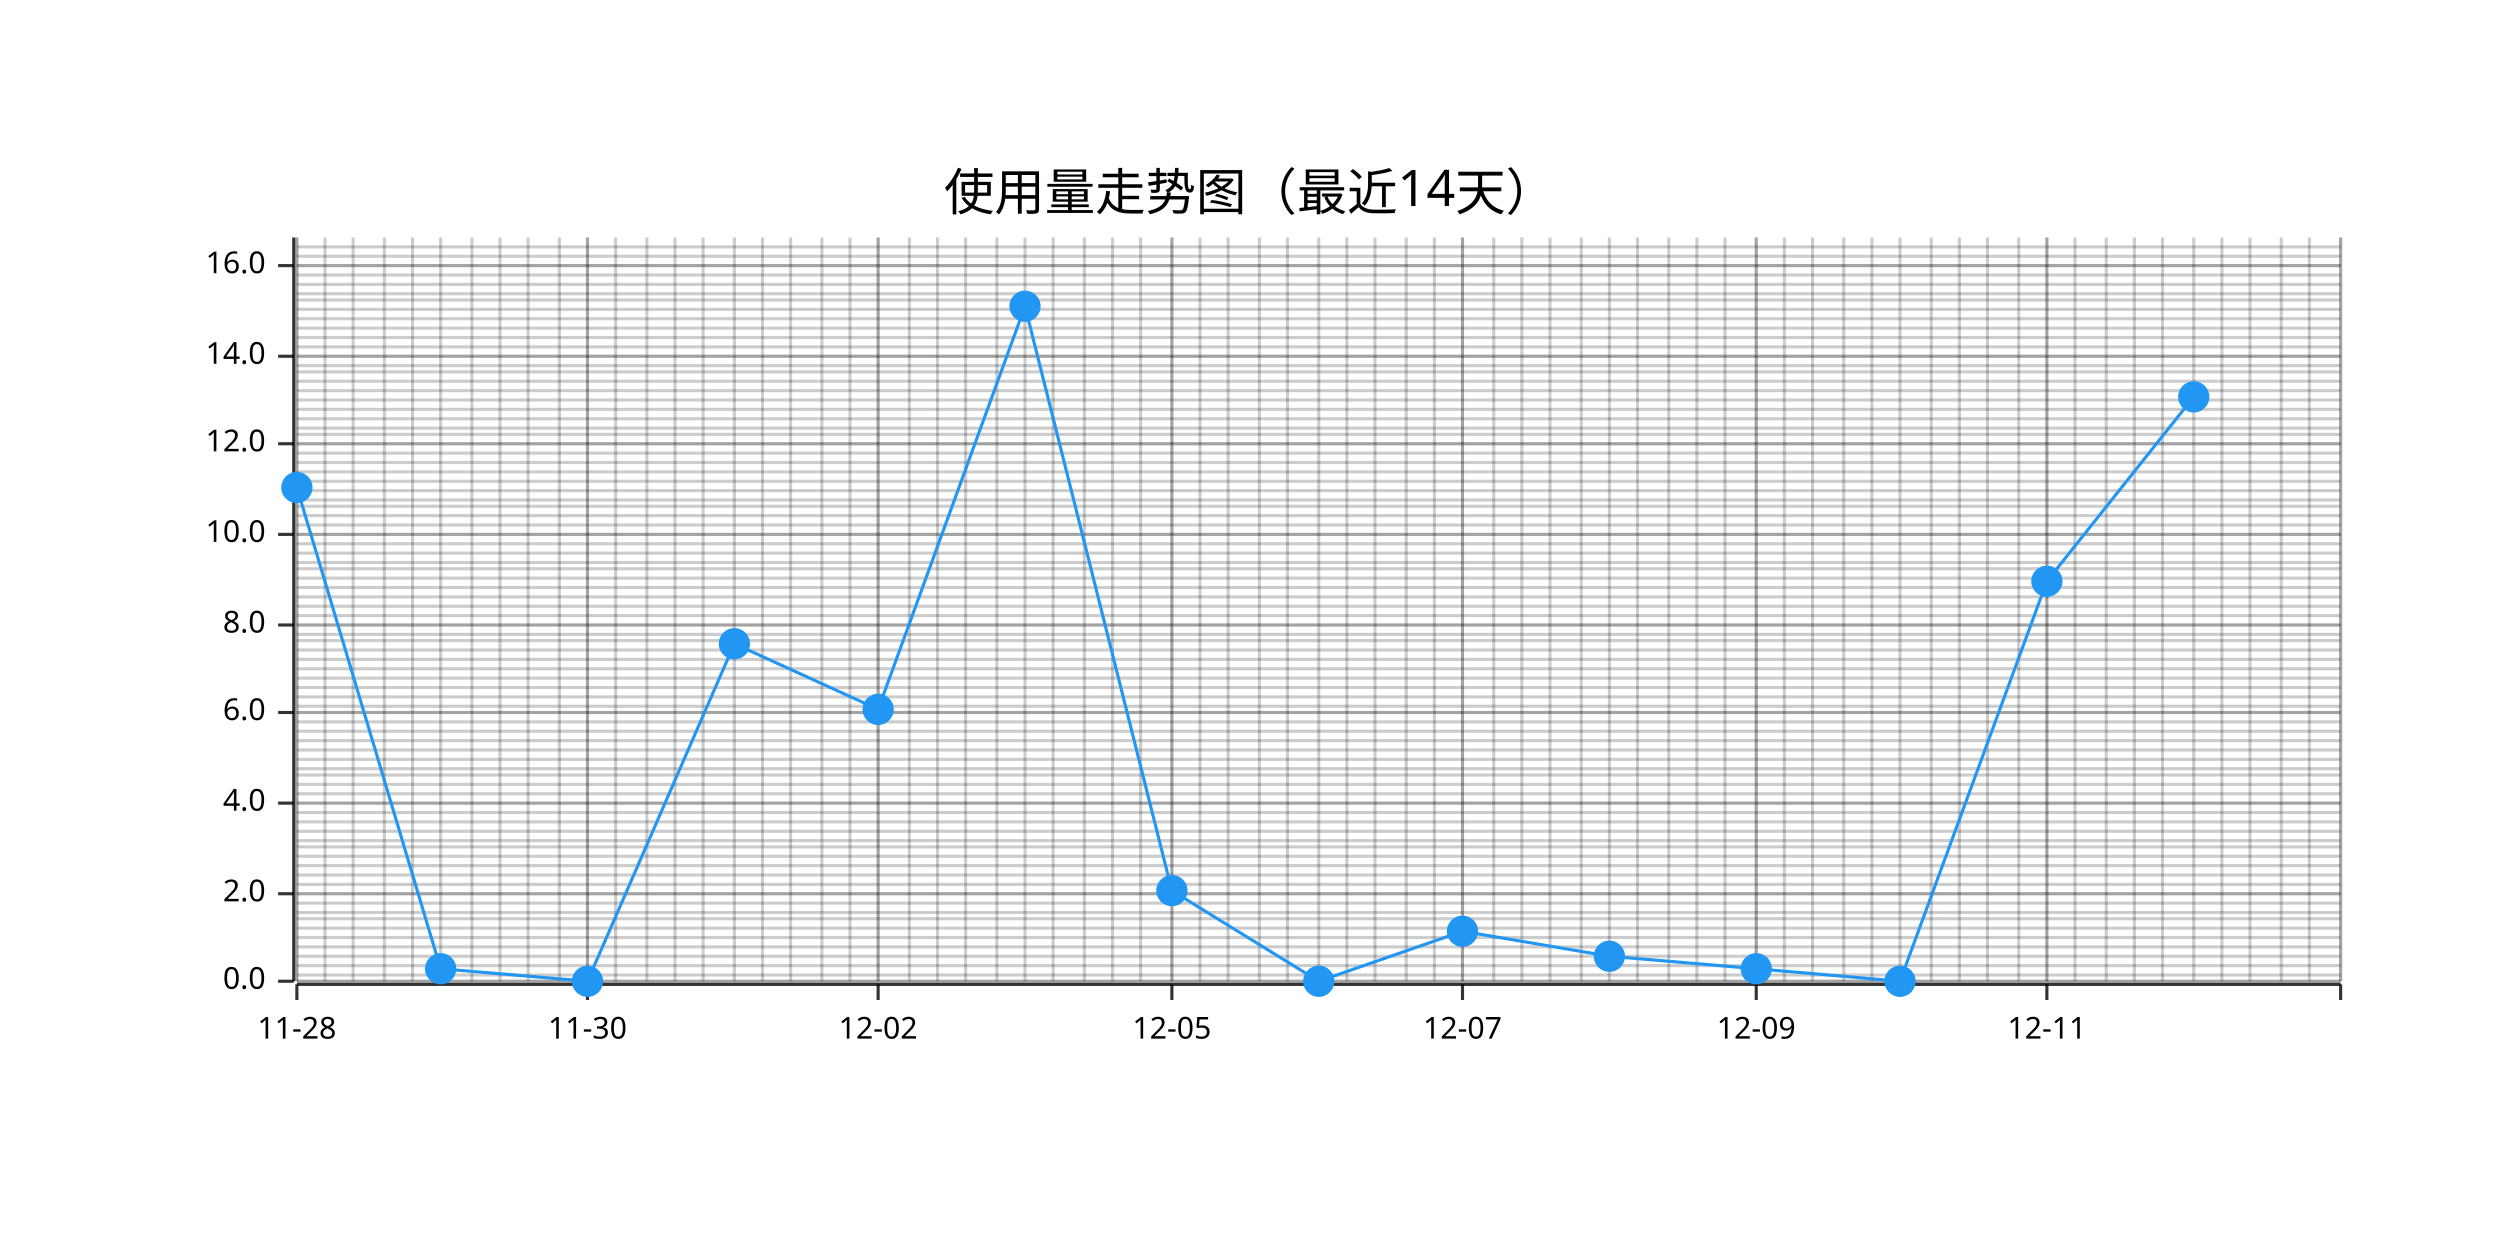
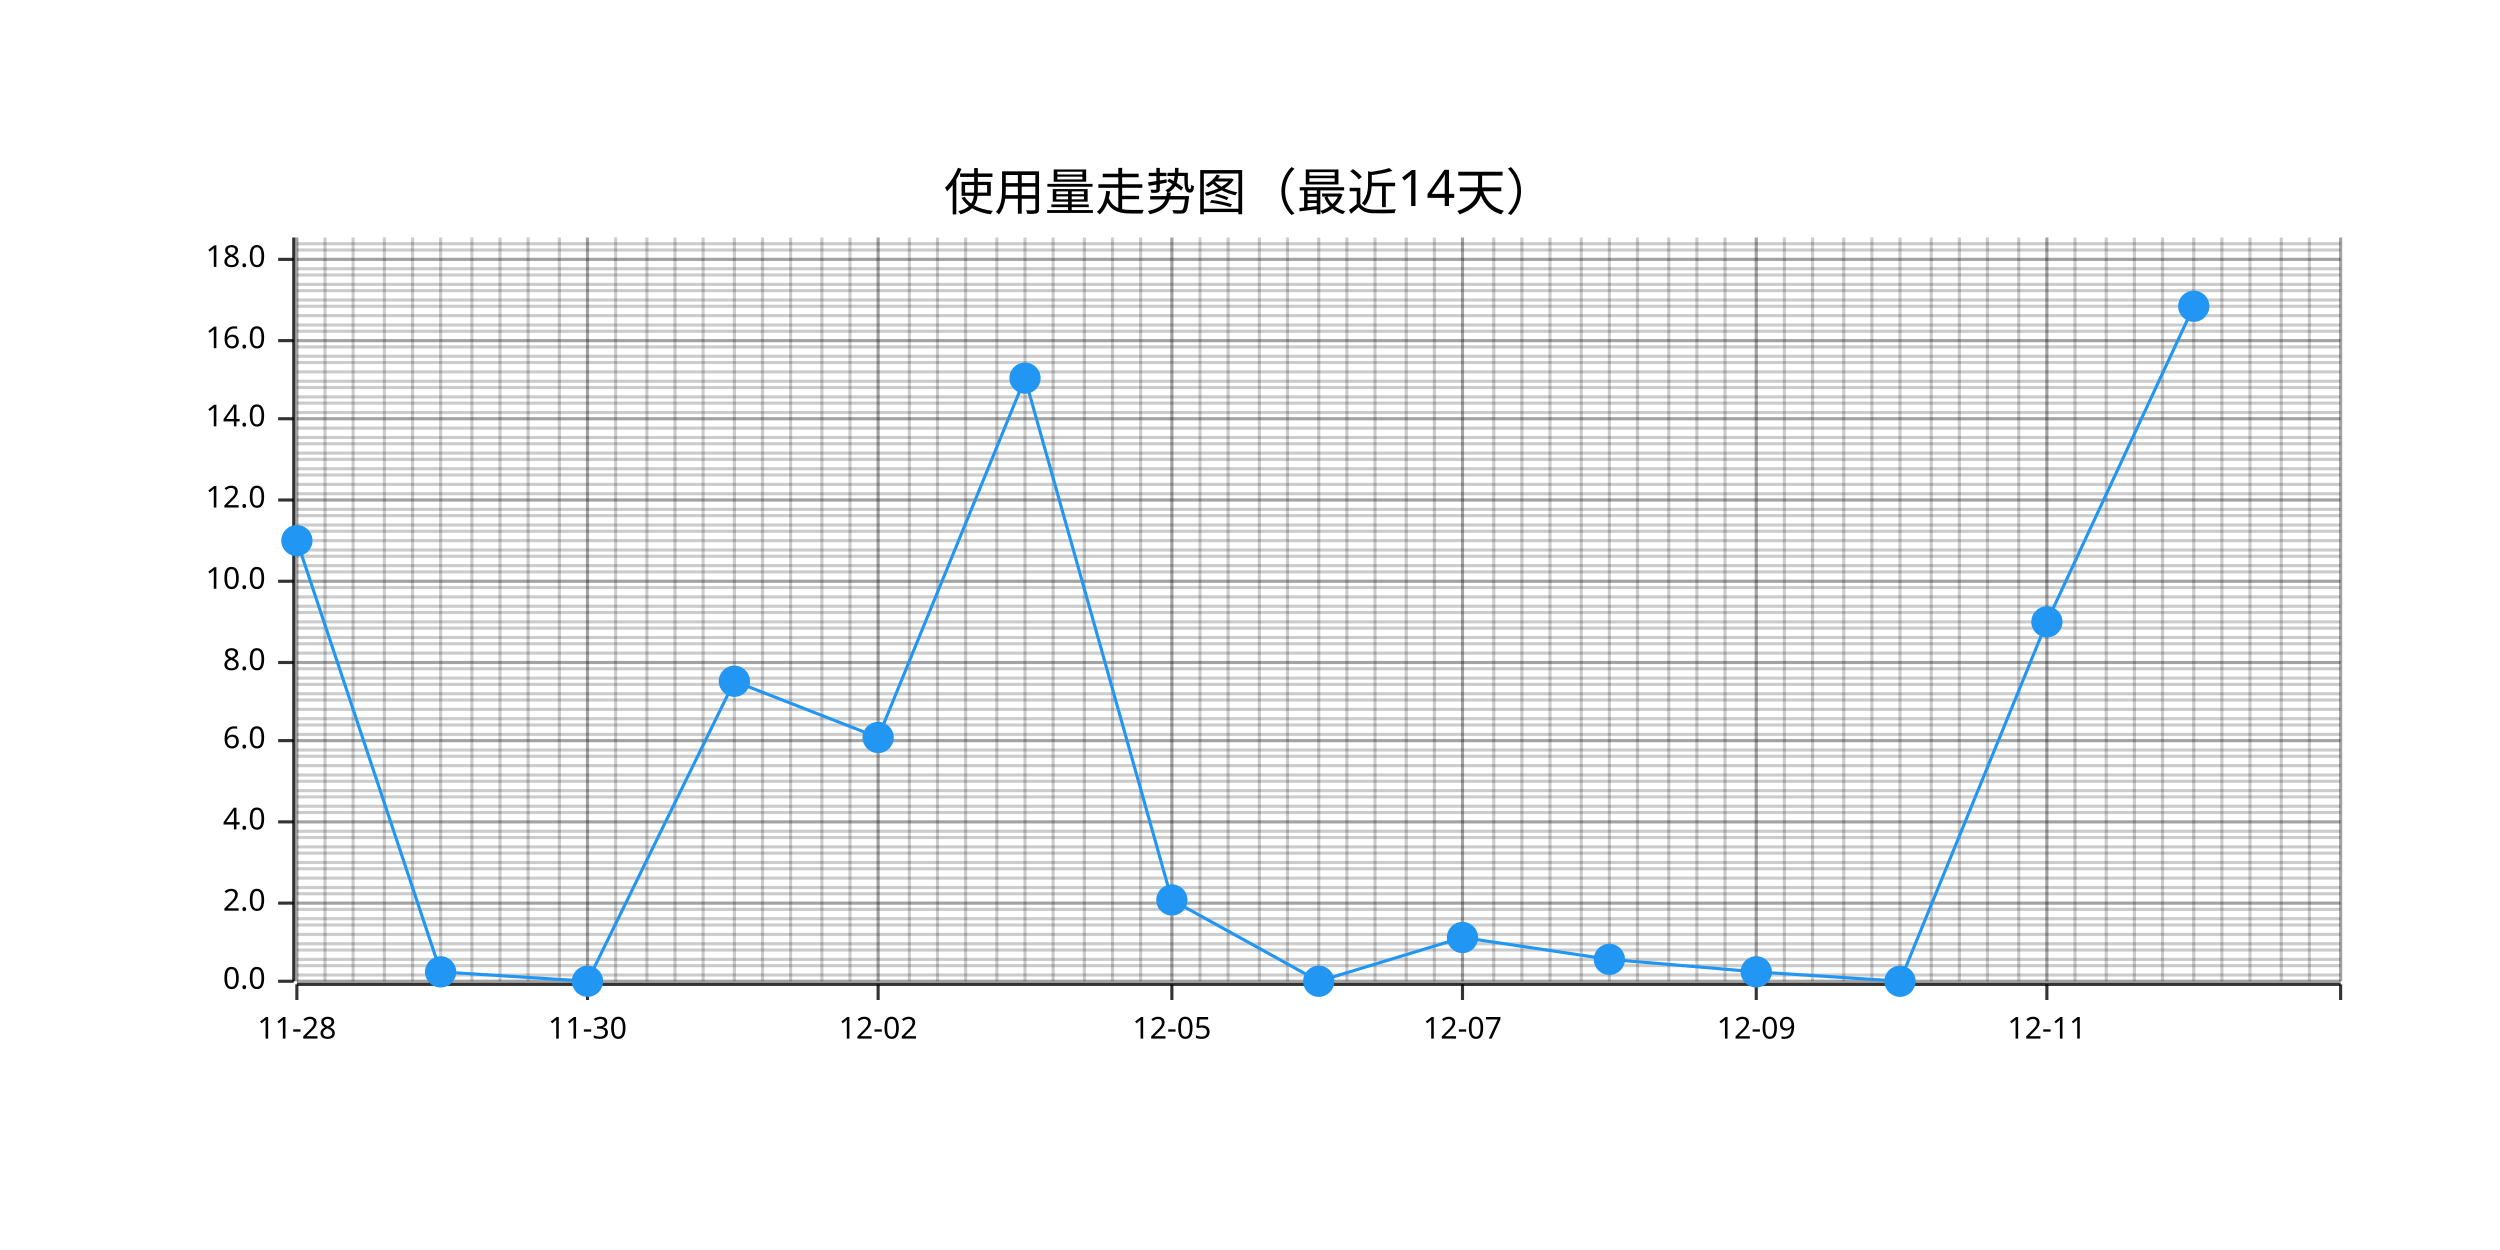
<svg xmlns="http://www.w3.org/2000/svg" width="800" height="400" viewBox="0 0 800 400">
  <rect x="0" y="0" width="800" height="400" opacity="1" fill="#FFFFFF" stroke="none" />
  <text x="400" y="55" dy="0.76em" text-anchor="middle" font-family="sans-serif" font-size="16.129" opacity="1" fill="#000000">
使用量走势图（最近14天）
</text>
  <line opacity="0.2" stroke="#000000" stroke-width="1" x1="95" y1="314" x2="95" y2="76" />
  <line opacity="0.2" stroke="#000000" stroke-width="1" x1="104" y1="314" x2="104" y2="76" />
  <line opacity="0.2" stroke="#000000" stroke-width="1" x1="113" y1="314" x2="113" y2="76" />
  <line opacity="0.2" stroke="#000000" stroke-width="1" x1="123" y1="314" x2="123" y2="76" />
  <line opacity="0.2" stroke="#000000" stroke-width="1" x1="132" y1="314" x2="132" y2="76" />
  <line opacity="0.2" stroke="#000000" stroke-width="1" x1="141" y1="314" x2="141" y2="76" />
  <line opacity="0.2" stroke="#000000" stroke-width="1" x1="151" y1="314" x2="151" y2="76" />
  <line opacity="0.2" stroke="#000000" stroke-width="1" x1="160" y1="314" x2="160" y2="76" />
  <line opacity="0.2" stroke="#000000" stroke-width="1" x1="169" y1="314" x2="169" y2="76" />
  <line opacity="0.2" stroke="#000000" stroke-width="1" x1="179" y1="314" x2="179" y2="76" />
  <line opacity="0.2" stroke="#000000" stroke-width="1" x1="188" y1="314" x2="188" y2="76" />
  <line opacity="0.2" stroke="#000000" stroke-width="1" x1="197" y1="314" x2="197" y2="76" />
  <line opacity="0.2" stroke="#000000" stroke-width="1" x1="207" y1="314" x2="207" y2="76" />
  <line opacity="0.2" stroke="#000000" stroke-width="1" x1="216" y1="314" x2="216" y2="76" />
  <line opacity="0.2" stroke="#000000" stroke-width="1" x1="225" y1="314" x2="225" y2="76" />
  <line opacity="0.2" stroke="#000000" stroke-width="1" x1="235" y1="314" x2="235" y2="76" />
  <line opacity="0.2" stroke="#000000" stroke-width="1" x1="244" y1="314" x2="244" y2="76" />
  <line opacity="0.2" stroke="#000000" stroke-width="1" x1="253" y1="314" x2="253" y2="76" />
  <line opacity="0.2" stroke="#000000" stroke-width="1" x1="263" y1="314" x2="263" y2="76" />
  <line opacity="0.2" stroke="#000000" stroke-width="1" x1="272" y1="314" x2="272" y2="76" />
  <line opacity="0.2" stroke="#000000" stroke-width="1" x1="281" y1="314" x2="281" y2="76" />
  <line opacity="0.2" stroke="#000000" stroke-width="1" x1="291" y1="314" x2="291" y2="76" />
  <line opacity="0.2" stroke="#000000" stroke-width="1" x1="300" y1="314" x2="300" y2="76" />
  <line opacity="0.2" stroke="#000000" stroke-width="1" x1="309" y1="314" x2="309" y2="76" />
  <line opacity="0.2" stroke="#000000" stroke-width="1" x1="319" y1="314" x2="319" y2="76" />
  <line opacity="0.2" stroke="#000000" stroke-width="1" x1="328" y1="314" x2="328" y2="76" />
  <line opacity="0.2" stroke="#000000" stroke-width="1" x1="337" y1="314" x2="337" y2="76" />
  <line opacity="0.2" stroke="#000000" stroke-width="1" x1="347" y1="314" x2="347" y2="76" />
  <line opacity="0.2" stroke="#000000" stroke-width="1" x1="356" y1="314" x2="356" y2="76" />
  <line opacity="0.2" stroke="#000000" stroke-width="1" x1="365" y1="314" x2="365" y2="76" />
  <line opacity="0.2" stroke="#000000" stroke-width="1" x1="375" y1="314" x2="375" y2="76" />
  <line opacity="0.2" stroke="#000000" stroke-width="1" x1="384" y1="314" x2="384" y2="76" />
  <line opacity="0.2" stroke="#000000" stroke-width="1" x1="393" y1="314" x2="393" y2="76" />
  <line opacity="0.2" stroke="#000000" stroke-width="1" x1="403" y1="314" x2="403" y2="76" />
  <line opacity="0.2" stroke="#000000" stroke-width="1" x1="412" y1="314" x2="412" y2="76" />
  <line opacity="0.2" stroke="#000000" stroke-width="1" x1="422" y1="314" x2="422" y2="76" />
  <line opacity="0.2" stroke="#000000" stroke-width="1" x1="431" y1="314" x2="431" y2="76" />
  <line opacity="0.2" stroke="#000000" stroke-width="1" x1="440" y1="314" x2="440" y2="76" />
  <line opacity="0.2" stroke="#000000" stroke-width="1" x1="450" y1="314" x2="450" y2="76" />
  <line opacity="0.2" stroke="#000000" stroke-width="1" x1="459" y1="314" x2="459" y2="76" />
  <line opacity="0.2" stroke="#000000" stroke-width="1" x1="468" y1="314" x2="468" y2="76" />
  <line opacity="0.2" stroke="#000000" stroke-width="1" x1="478" y1="314" x2="478" y2="76" />
  <line opacity="0.2" stroke="#000000" stroke-width="1" x1="487" y1="314" x2="487" y2="76" />
  <line opacity="0.2" stroke="#000000" stroke-width="1" x1="496" y1="314" x2="496" y2="76" />
  <line opacity="0.2" stroke="#000000" stroke-width="1" x1="506" y1="314" x2="506" y2="76" />
  <line opacity="0.2" stroke="#000000" stroke-width="1" x1="515" y1="314" x2="515" y2="76" />
  <line opacity="0.2" stroke="#000000" stroke-width="1" x1="524" y1="314" x2="524" y2="76" />
  <line opacity="0.2" stroke="#000000" stroke-width="1" x1="534" y1="314" x2="534" y2="76" />
  <line opacity="0.2" stroke="#000000" stroke-width="1" x1="543" y1="314" x2="543" y2="76" />
  <line opacity="0.2" stroke="#000000" stroke-width="1" x1="552" y1="314" x2="552" y2="76" />
  <line opacity="0.2" stroke="#000000" stroke-width="1" x1="562" y1="314" x2="562" y2="76" />
  <line opacity="0.2" stroke="#000000" stroke-width="1" x1="571" y1="314" x2="571" y2="76" />
  <line opacity="0.2" stroke="#000000" stroke-width="1" x1="580" y1="314" x2="580" y2="76" />
  <line opacity="0.2" stroke="#000000" stroke-width="1" x1="590" y1="314" x2="590" y2="76" />
  <line opacity="0.2" stroke="#000000" stroke-width="1" x1="599" y1="314" x2="599" y2="76" />
  <line opacity="0.2" stroke="#000000" stroke-width="1" x1="608" y1="314" x2="608" y2="76" />
  <line opacity="0.2" stroke="#000000" stroke-width="1" x1="618" y1="314" x2="618" y2="76" />
  <line opacity="0.2" stroke="#000000" stroke-width="1" x1="627" y1="314" x2="627" y2="76" />
  <line opacity="0.2" stroke="#000000" stroke-width="1" x1="636" y1="314" x2="636" y2="76" />
  <line opacity="0.2" stroke="#000000" stroke-width="1" x1="646" y1="314" x2="646" y2="76" />
  <line opacity="0.2" stroke="#000000" stroke-width="1" x1="655" y1="314" x2="655" y2="76" />
  <line opacity="0.2" stroke="#000000" stroke-width="1" x1="664" y1="314" x2="664" y2="76" />
  <line opacity="0.2" stroke="#000000" stroke-width="1" x1="674" y1="314" x2="674" y2="76" />
  <line opacity="0.2" stroke="#000000" stroke-width="1" x1="683" y1="314" x2="683" y2="76" />
  <line opacity="0.2" stroke="#000000" stroke-width="1" x1="692" y1="314" x2="692" y2="76" />
  <line opacity="0.2" stroke="#000000" stroke-width="1" x1="702" y1="314" x2="702" y2="76" />
  <line opacity="0.2" stroke="#000000" stroke-width="1" x1="711" y1="314" x2="711" y2="76" />
  <line opacity="0.2" stroke="#000000" stroke-width="1" x1="720" y1="314" x2="720" y2="76" />
  <line opacity="0.2" stroke="#000000" stroke-width="1" x1="730" y1="314" x2="730" y2="76" />
  <line opacity="0.2" stroke="#000000" stroke-width="1" x1="739" y1="314" x2="739" y2="76" />
  <line opacity="0.2" stroke="#000000" stroke-width="1" x1="749" y1="314" x2="749" y2="76" />
  <line opacity="0.2" stroke="#000000" stroke-width="1" x1="95" y1="314" x2="749" y2="314" />
  <line opacity="0.2" stroke="#000000" stroke-width="1" x1="95" y1="312" x2="749" y2="312" />
  <line opacity="0.2" stroke="#000000" stroke-width="1" x1="95" y1="309" x2="749" y2="309" />
-   <line opacity="0.2" stroke="#000000" stroke-width="1" x1="95" y1="306" x2="749" y2="306" />
-   <line opacity="0.2" stroke="#000000" stroke-width="1" x1="95" y1="303" x2="749" y2="303" />
-   <line opacity="0.2" stroke="#000000" stroke-width="1" x1="95" y1="300" x2="749" y2="300" />
-   <line opacity="0.2" stroke="#000000" stroke-width="1" x1="95" y1="297" x2="749" y2="297" />
+   <line opacity="0.2" stroke="#000000" stroke-width="1" x1="95" y1="307" x2="749" y2="307" />
+   <line opacity="0.2" stroke="#000000" stroke-width="1" x1="95" y1="304" x2="749" y2="304" />
+   <line opacity="0.2" stroke="#000000" stroke-width="1" x1="95" y1="302" x2="749" y2="302" />
+   <line opacity="0.2" stroke="#000000" stroke-width="1" x1="95" y1="299" x2="749" y2="299" />
+   <line opacity="0.2" stroke="#000000" stroke-width="1" x1="95" y1="296" x2="749" y2="296" />
  <line opacity="0.2" stroke="#000000" stroke-width="1" x1="95" y1="294" x2="749" y2="294" />
-   <line opacity="0.2" stroke="#000000" stroke-width="1" x1="95" y1="292" x2="749" y2="292" />
+   <line opacity="0.2" stroke="#000000" stroke-width="1" x1="95" y1="291" x2="749" y2="291" />
  <line opacity="0.2" stroke="#000000" stroke-width="1" x1="95" y1="289" x2="749" y2="289" />
  <line opacity="0.2" stroke="#000000" stroke-width="1" x1="95" y1="286" x2="749" y2="286" />
-   <line opacity="0.2" stroke="#000000" stroke-width="1" x1="95" y1="283" x2="749" y2="283" />
-   <line opacity="0.2" stroke="#000000" stroke-width="1" x1="95" y1="280" x2="749" y2="280" />
-   <line opacity="0.2" stroke="#000000" stroke-width="1" x1="95" y1="277" x2="749" y2="277" />
-   <line opacity="0.2" stroke="#000000" stroke-width="1" x1="95" y1="274" x2="749" y2="274" />
+   <line opacity="0.2" stroke="#000000" stroke-width="1" x1="95" y1="284" x2="749" y2="284" />
+   <line opacity="0.2" stroke="#000000" stroke-width="1" x1="95" y1="281" x2="749" y2="281" />
+   <line opacity="0.2" stroke="#000000" stroke-width="1" x1="95" y1="278" x2="749" y2="278" />
+   <line opacity="0.2" stroke="#000000" stroke-width="1" x1="95" y1="276" x2="749" y2="276" />
+   <line opacity="0.2" stroke="#000000" stroke-width="1" x1="95" y1="273" x2="749" y2="273" />
  <line opacity="0.2" stroke="#000000" stroke-width="1" x1="95" y1="271" x2="749" y2="271" />
-   <line opacity="0.2" stroke="#000000" stroke-width="1" x1="95" y1="269" x2="749" y2="269" />
+   <line opacity="0.2" stroke="#000000" stroke-width="1" x1="95" y1="268" x2="749" y2="268" />
  <line opacity="0.2" stroke="#000000" stroke-width="1" x1="95" y1="266" x2="749" y2="266" />
  <line opacity="0.2" stroke="#000000" stroke-width="1" x1="95" y1="263" x2="749" y2="263" />
  <line opacity="0.2" stroke="#000000" stroke-width="1" x1="95" y1="260" x2="749" y2="260" />
-   <line opacity="0.2" stroke="#000000" stroke-width="1" x1="95" y1="257" x2="749" y2="257" />
-   <line opacity="0.2" stroke="#000000" stroke-width="1" x1="95" y1="254" x2="749" y2="254" />
-   <line opacity="0.2" stroke="#000000" stroke-width="1" x1="95" y1="251" x2="749" y2="251" />
+   <line opacity="0.2" stroke="#000000" stroke-width="1" x1="95" y1="258" x2="749" y2="258" />
+   <line opacity="0.2" stroke="#000000" stroke-width="1" x1="95" y1="255" x2="749" y2="255" />
+   <line opacity="0.2" stroke="#000000" stroke-width="1" x1="95" y1="253" x2="749" y2="253" />
+   <line opacity="0.2" stroke="#000000" stroke-width="1" x1="95" y1="250" x2="749" y2="250" />
  <line opacity="0.2" stroke="#000000" stroke-width="1" x1="95" y1="248" x2="749" y2="248" />
-   <line opacity="0.2" stroke="#000000" stroke-width="1" x1="95" y1="246" x2="749" y2="246" />
-   <line opacity="0.2" stroke="#000000" stroke-width="1" x1="95" y1="243" x2="749" y2="243" />
+   <line opacity="0.2" stroke="#000000" stroke-width="1" x1="95" y1="245" x2="749" y2="245" />
+   <line opacity="0.2" stroke="#000000" stroke-width="1" x1="95" y1="242" x2="749" y2="242" />
  <line opacity="0.2" stroke="#000000" stroke-width="1" x1="95" y1="240" x2="749" y2="240" />
  <line opacity="0.2" stroke="#000000" stroke-width="1" x1="95" y1="237" x2="749" y2="237" />
-   <line opacity="0.2" stroke="#000000" stroke-width="1" x1="95" y1="234" x2="749" y2="234" />
-   <line opacity="0.2" stroke="#000000" stroke-width="1" x1="95" y1="231" x2="749" y2="231" />
-   <line opacity="0.2" stroke="#000000" stroke-width="1" x1="95" y1="228" x2="749" y2="228" />
-   <line opacity="0.2" stroke="#000000" stroke-width="1" x1="95" y1="226" x2="749" y2="226" />
-   <line opacity="0.2" stroke="#000000" stroke-width="1" x1="95" y1="223" x2="749" y2="223" />
-   <line opacity="0.2" stroke="#000000" stroke-width="1" x1="95" y1="220" x2="749" y2="220" />
+   <line opacity="0.2" stroke="#000000" stroke-width="1" x1="95" y1="235" x2="749" y2="235" />
+   <line opacity="0.2" stroke="#000000" stroke-width="1" x1="95" y1="232" x2="749" y2="232" />
+   <line opacity="0.2" stroke="#000000" stroke-width="1" x1="95" y1="230" x2="749" y2="230" />
+   <line opacity="0.2" stroke="#000000" stroke-width="1" x1="95" y1="227" x2="749" y2="227" />
+   <line opacity="0.2" stroke="#000000" stroke-width="1" x1="95" y1="224" x2="749" y2="224" />
+   <line opacity="0.2" stroke="#000000" stroke-width="1" x1="95" y1="222" x2="749" y2="222" />
+   <line opacity="0.2" stroke="#000000" stroke-width="1" x1="95" y1="219" x2="749" y2="219" />
  <line opacity="0.2" stroke="#000000" stroke-width="1" x1="95" y1="217" x2="749" y2="217" />
  <line opacity="0.2" stroke="#000000" stroke-width="1" x1="95" y1="214" x2="749" y2="214" />
-   <line opacity="0.2" stroke="#000000" stroke-width="1" x1="95" y1="211" x2="749" y2="211" />
-   <line opacity="0.2" stroke="#000000" stroke-width="1" x1="95" y1="208" x2="749" y2="208" />
-   <line opacity="0.2" stroke="#000000" stroke-width="1" x1="95" y1="205" x2="749" y2="205" />
-   <line opacity="0.2" stroke="#000000" stroke-width="1" x1="95" y1="203" x2="749" y2="203" />
-   <line opacity="0.2" stroke="#000000" stroke-width="1" x1="95" y1="200" x2="749" y2="200" />
-   <line opacity="0.2" stroke="#000000" stroke-width="1" x1="95" y1="197" x2="749" y2="197" />
+   <line opacity="0.2" stroke="#000000" stroke-width="1" x1="95" y1="212" x2="749" y2="212" />
+   <line opacity="0.2" stroke="#000000" stroke-width="1" x1="95" y1="209" x2="749" y2="209" />
+   <line opacity="0.2" stroke="#000000" stroke-width="1" x1="95" y1="206" x2="749" y2="206" />
+   <line opacity="0.2" stroke="#000000" stroke-width="1" x1="95" y1="204" x2="749" y2="204" />
+   <line opacity="0.2" stroke="#000000" stroke-width="1" x1="95" y1="201" x2="749" y2="201" />
+   <line opacity="0.2" stroke="#000000" stroke-width="1" x1="95" y1="199" x2="749" y2="199" />
+   <line opacity="0.2" stroke="#000000" stroke-width="1" x1="95" y1="196" x2="749" y2="196" />
  <line opacity="0.2" stroke="#000000" stroke-width="1" x1="95" y1="194" x2="749" y2="194" />
  <line opacity="0.2" stroke="#000000" stroke-width="1" x1="95" y1="191" x2="749" y2="191" />
  <line opacity="0.2" stroke="#000000" stroke-width="1" x1="95" y1="188" x2="749" y2="188" />
-   <line opacity="0.2" stroke="#000000" stroke-width="1" x1="95" y1="185" x2="749" y2="185" />
-   <line opacity="0.2" stroke="#000000" stroke-width="1" x1="95" y1="182" x2="749" y2="182" />
-   <line opacity="0.2" stroke="#000000" stroke-width="1" x1="95" y1="180" x2="749" y2="180" />
-   <line opacity="0.2" stroke="#000000" stroke-width="1" x1="95" y1="177" x2="749" y2="177" />
-   <line opacity="0.2" stroke="#000000" stroke-width="1" x1="95" y1="174" x2="749" y2="174" />
-   <line opacity="0.2" stroke="#000000" stroke-width="1" x1="95" y1="171" x2="749" y2="171" />
+   <line opacity="0.2" stroke="#000000" stroke-width="1" x1="95" y1="186" x2="749" y2="186" />
+   <line opacity="0.2" stroke="#000000" stroke-width="1" x1="95" y1="183" x2="749" y2="183" />
+   <line opacity="0.2" stroke="#000000" stroke-width="1" x1="95" y1="181" x2="749" y2="181" />
+   <line opacity="0.2" stroke="#000000" stroke-width="1" x1="95" y1="178" x2="749" y2="178" />
+   <line opacity="0.2" stroke="#000000" stroke-width="1" x1="95" y1="176" x2="749" y2="176" />
+   <line opacity="0.2" stroke="#000000" stroke-width="1" x1="95" y1="173" x2="749" y2="173" />
+   <line opacity="0.2" stroke="#000000" stroke-width="1" x1="95" y1="170" x2="749" y2="170" />
  <line opacity="0.2" stroke="#000000" stroke-width="1" x1="95" y1="168" x2="749" y2="168" />
  <line opacity="0.2" stroke="#000000" stroke-width="1" x1="95" y1="165" x2="749" y2="165" />
-   <line opacity="0.2" stroke="#000000" stroke-width="1" x1="95" y1="162" x2="749" y2="162" />
+   <line opacity="0.2" stroke="#000000" stroke-width="1" x1="95" y1="163" x2="749" y2="163" />
  <line opacity="0.2" stroke="#000000" stroke-width="1" x1="95" y1="160" x2="749" y2="160" />
-   <line opacity="0.2" stroke="#000000" stroke-width="1" x1="95" y1="157" x2="749" y2="157" />
-   <line opacity="0.2" stroke="#000000" stroke-width="1" x1="95" y1="154" x2="749" y2="154" />
-   <line opacity="0.2" stroke="#000000" stroke-width="1" x1="95" y1="151" x2="749" y2="151" />
-   <line opacity="0.2" stroke="#000000" stroke-width="1" x1="95" y1="148" x2="749" y2="148" />
+   <line opacity="0.2" stroke="#000000" stroke-width="1" x1="95" y1="158" x2="749" y2="158" />
+   <line opacity="0.2" stroke="#000000" stroke-width="1" x1="95" y1="155" x2="749" y2="155" />
+   <line opacity="0.2" stroke="#000000" stroke-width="1" x1="95" y1="152" x2="749" y2="152" />
+   <line opacity="0.2" stroke="#000000" stroke-width="1" x1="95" y1="150" x2="749" y2="150" />
+   <line opacity="0.2" stroke="#000000" stroke-width="1" x1="95" y1="147" x2="749" y2="147" />
  <line opacity="0.2" stroke="#000000" stroke-width="1" x1="95" y1="145" x2="749" y2="145" />
  <line opacity="0.2" stroke="#000000" stroke-width="1" x1="95" y1="142" x2="749" y2="142" />
-   <line opacity="0.2" stroke="#000000" stroke-width="1" x1="95" y1="139" x2="749" y2="139" />
+   <line opacity="0.2" stroke="#000000" stroke-width="1" x1="95" y1="140" x2="749" y2="140" />
  <line opacity="0.2" stroke="#000000" stroke-width="1" x1="95" y1="137" x2="749" y2="137" />
  <line opacity="0.2" stroke="#000000" stroke-width="1" x1="95" y1="134" x2="749" y2="134" />
-   <line opacity="0.2" stroke="#000000" stroke-width="1" x1="95" y1="131" x2="749" y2="131" />
-   <line opacity="0.2" stroke="#000000" stroke-width="1" x1="95" y1="128" x2="749" y2="128" />
-   <line opacity="0.2" stroke="#000000" stroke-width="1" x1="95" y1="125" x2="749" y2="125" />
+   <line opacity="0.2" stroke="#000000" stroke-width="1" x1="95" y1="132" x2="749" y2="132" />
+   <line opacity="0.2" stroke="#000000" stroke-width="1" x1="95" y1="129" x2="749" y2="129" />
+   <line opacity="0.2" stroke="#000000" stroke-width="1" x1="95" y1="127" x2="749" y2="127" />
+   <line opacity="0.2" stroke="#000000" stroke-width="1" x1="95" y1="124" x2="749" y2="124" />
  <line opacity="0.2" stroke="#000000" stroke-width="1" x1="95" y1="122" x2="749" y2="122" />
  <line opacity="0.2" stroke="#000000" stroke-width="1" x1="95" y1="119" x2="749" y2="119" />
-   <line opacity="0.2" stroke="#000000" stroke-width="1" x1="95" y1="117" x2="749" y2="117" />
+   <line opacity="0.2" stroke="#000000" stroke-width="1" x1="95" y1="116" x2="749" y2="116" />
  <line opacity="0.2" stroke="#000000" stroke-width="1" x1="95" y1="114" x2="749" y2="114" />
  <line opacity="0.2" stroke="#000000" stroke-width="1" x1="95" y1="111" x2="749" y2="111" />
-   <line opacity="0.2" stroke="#000000" stroke-width="1" x1="95" y1="108" x2="749" y2="108" />
-   <line opacity="0.2" stroke="#000000" stroke-width="1" x1="95" y1="105" x2="749" y2="105" />
-   <line opacity="0.2" stroke="#000000" stroke-width="1" x1="95" y1="102" x2="749" y2="102" />
-   <line opacity="0.2" stroke="#000000" stroke-width="1" x1="95" y1="99" x2="749" y2="99" />
+   <line opacity="0.2" stroke="#000000" stroke-width="1" x1="95" y1="109" x2="749" y2="109" />
+   <line opacity="0.2" stroke="#000000" stroke-width="1" x1="95" y1="106" x2="749" y2="106" />
+   <line opacity="0.2" stroke="#000000" stroke-width="1" x1="95" y1="104" x2="749" y2="104" />
+   <line opacity="0.2" stroke="#000000" stroke-width="1" x1="95" y1="101" x2="749" y2="101" />
+   <line opacity="0.2" stroke="#000000" stroke-width="1" x1="95" y1="98" x2="749" y2="98" />
  <line opacity="0.2" stroke="#000000" stroke-width="1" x1="95" y1="96" x2="749" y2="96" />
-   <line opacity="0.2" stroke="#000000" stroke-width="1" x1="95" y1="94" x2="749" y2="94" />
+   <line opacity="0.2" stroke="#000000" stroke-width="1" x1="95" y1="93" x2="749" y2="93" />
  <line opacity="0.2" stroke="#000000" stroke-width="1" x1="95" y1="91" x2="749" y2="91" />
  <line opacity="0.2" stroke="#000000" stroke-width="1" x1="95" y1="88" x2="749" y2="88" />
-   <line opacity="0.2" stroke="#000000" stroke-width="1" x1="95" y1="85" x2="749" y2="85" />
-   <line opacity="0.2" stroke="#000000" stroke-width="1" x1="95" y1="82" x2="749" y2="82" />
-   <line opacity="0.2" stroke="#000000" stroke-width="1" x1="95" y1="79" x2="749" y2="79" />
+   <line opacity="0.2" stroke="#000000" stroke-width="1" x1="95" y1="86" x2="749" y2="86" />
+   <line opacity="0.2" stroke="#000000" stroke-width="1" x1="95" y1="83" x2="749" y2="83" />
+   <line opacity="0.2" stroke="#000000" stroke-width="1" x1="95" y1="80" x2="749" y2="80" />
+   <line opacity="0.2" stroke="#000000" stroke-width="1" x1="95" y1="78" x2="749" y2="78" />
  <line opacity="0.2" stroke="#000000" stroke-width="1" x1="95" y1="314" x2="95" y2="76" />
  <line opacity="0.2" stroke="#000000" stroke-width="1" x1="188" y1="314" x2="188" y2="76" />
  <line opacity="0.2" stroke="#000000" stroke-width="1" x1="281" y1="314" x2="281" y2="76" />
  <line opacity="0.2" stroke="#000000" stroke-width="1" x1="375" y1="314" x2="375" y2="76" />
  <line opacity="0.2" stroke="#000000" stroke-width="1" x1="468" y1="314" x2="468" y2="76" />
  <line opacity="0.2" stroke="#000000" stroke-width="1" x1="562" y1="314" x2="562" y2="76" />
  <line opacity="0.2" stroke="#000000" stroke-width="1" x1="655" y1="314" x2="655" y2="76" />
  <line opacity="0.2" stroke="#000000" stroke-width="1" x1="749" y1="314" x2="749" y2="76" />
  <line opacity="0.2" stroke="#000000" stroke-width="1" x1="95" y1="314" x2="749" y2="314" />
-   <line opacity="0.2" stroke="#000000" stroke-width="1" x1="95" y1="286" x2="749" y2="286" />
-   <line opacity="0.2" stroke="#000000" stroke-width="1" x1="95" y1="257" x2="749" y2="257" />
-   <line opacity="0.2" stroke="#000000" stroke-width="1" x1="95" y1="228" x2="749" y2="228" />
-   <line opacity="0.2" stroke="#000000" stroke-width="1" x1="95" y1="200" x2="749" y2="200" />
-   <line opacity="0.2" stroke="#000000" stroke-width="1" x1="95" y1="171" x2="749" y2="171" />
-   <line opacity="0.2" stroke="#000000" stroke-width="1" x1="95" y1="142" x2="749" y2="142" />
-   <line opacity="0.2" stroke="#000000" stroke-width="1" x1="95" y1="114" x2="749" y2="114" />
-   <line opacity="0.2" stroke="#000000" stroke-width="1" x1="95" y1="85" x2="749" y2="85" />
+   <line opacity="0.2" stroke="#000000" stroke-width="1" x1="95" y1="289" x2="749" y2="289" />
+   <line opacity="0.2" stroke="#000000" stroke-width="1" x1="95" y1="263" x2="749" y2="263" />
+   <line opacity="0.2" stroke="#000000" stroke-width="1" x1="95" y1="237" x2="749" y2="237" />
+   <line opacity="0.2" stroke="#000000" stroke-width="1" x1="95" y1="212" x2="749" y2="212" />
+   <line opacity="0.2" stroke="#000000" stroke-width="1" x1="95" y1="186" x2="749" y2="186" />
+   <line opacity="0.2" stroke="#000000" stroke-width="1" x1="95" y1="160" x2="749" y2="160" />
+   <line opacity="0.2" stroke="#000000" stroke-width="1" x1="95" y1="134" x2="749" y2="134" />
+   <line opacity="0.2" stroke="#000000" stroke-width="1" x1="95" y1="109" x2="749" y2="109" />
+   <line opacity="0.2" stroke="#000000" stroke-width="1" x1="95" y1="83" x2="749" y2="83" />
  <polyline fill="none" opacity="0.8" stroke="#000000" stroke-width="1" points="94,76 94,314 " />
  <text x="85" y="314" dy="0.5ex" text-anchor="end" font-family="sans-serif" font-size="9.677" opacity="1" fill="#000000">
0.0
</text>
  <polyline fill="none" opacity="0.8" stroke="#000000" stroke-width="1" points="89,314 94,314 " />
-   <text x="85" y="286" dy="0.5ex" text-anchor="end" font-family="sans-serif" font-size="9.677" opacity="1" fill="#000000">
+   <text x="85" y="289" dy="0.5ex" text-anchor="end" font-family="sans-serif" font-size="9.677" opacity="1" fill="#000000">
2.0
</text>
-   <polyline fill="none" opacity="0.8" stroke="#000000" stroke-width="1" points="89,286 94,286 " />
-   <text x="85" y="257" dy="0.5ex" text-anchor="end" font-family="sans-serif" font-size="9.677" opacity="1" fill="#000000">
+   <polyline fill="none" opacity="0.8" stroke="#000000" stroke-width="1" points="89,289 94,289 " />
+   <text x="85" y="263" dy="0.5ex" text-anchor="end" font-family="sans-serif" font-size="9.677" opacity="1" fill="#000000">
4.0
</text>
-   <polyline fill="none" opacity="0.8" stroke="#000000" stroke-width="1" points="89,257 94,257 " />
-   <text x="85" y="228" dy="0.5ex" text-anchor="end" font-family="sans-serif" font-size="9.677" opacity="1" fill="#000000">
+   <polyline fill="none" opacity="0.8" stroke="#000000" stroke-width="1" points="89,263 94,263 " />
+   <text x="85" y="237" dy="0.5ex" text-anchor="end" font-family="sans-serif" font-size="9.677" opacity="1" fill="#000000">
6.0
</text>
-   <polyline fill="none" opacity="0.8" stroke="#000000" stroke-width="1" points="89,228 94,228 " />
-   <text x="85" y="200" dy="0.5ex" text-anchor="end" font-family="sans-serif" font-size="9.677" opacity="1" fill="#000000">
+   <polyline fill="none" opacity="0.8" stroke="#000000" stroke-width="1" points="89,237 94,237 " />
+   <text x="85" y="212" dy="0.5ex" text-anchor="end" font-family="sans-serif" font-size="9.677" opacity="1" fill="#000000">
8.0
</text>
-   <polyline fill="none" opacity="0.8" stroke="#000000" stroke-width="1" points="89,200 94,200 " />
-   <text x="85" y="171" dy="0.5ex" text-anchor="end" font-family="sans-serif" font-size="9.677" opacity="1" fill="#000000">
+   <polyline fill="none" opacity="0.8" stroke="#000000" stroke-width="1" points="89,212 94,212 " />
+   <text x="85" y="186" dy="0.5ex" text-anchor="end" font-family="sans-serif" font-size="9.677" opacity="1" fill="#000000">
10.0
</text>
-   <polyline fill="none" opacity="0.8" stroke="#000000" stroke-width="1" points="89,171 94,171 " />
-   <text x="85" y="142" dy="0.5ex" text-anchor="end" font-family="sans-serif" font-size="9.677" opacity="1" fill="#000000">
+   <polyline fill="none" opacity="0.8" stroke="#000000" stroke-width="1" points="89,186 94,186 " />
+   <text x="85" y="160" dy="0.5ex" text-anchor="end" font-family="sans-serif" font-size="9.677" opacity="1" fill="#000000">
12.0
</text>
-   <polyline fill="none" opacity="0.8" stroke="#000000" stroke-width="1" points="89,142 94,142 " />
-   <text x="85" y="114" dy="0.5ex" text-anchor="end" font-family="sans-serif" font-size="9.677" opacity="1" fill="#000000">
+   <polyline fill="none" opacity="0.8" stroke="#000000" stroke-width="1" points="89,160 94,160 " />
+   <text x="85" y="134" dy="0.5ex" text-anchor="end" font-family="sans-serif" font-size="9.677" opacity="1" fill="#000000">
14.0
</text>
-   <polyline fill="none" opacity="0.8" stroke="#000000" stroke-width="1" points="89,114 94,114 " />
-   <text x="85" y="85" dy="0.5ex" text-anchor="end" font-family="sans-serif" font-size="9.677" opacity="1" fill="#000000">
+   <polyline fill="none" opacity="0.8" stroke="#000000" stroke-width="1" points="89,134 94,134 " />
+   <text x="85" y="109" dy="0.5ex" text-anchor="end" font-family="sans-serif" font-size="9.677" opacity="1" fill="#000000">
16.0
</text>
-   <polyline fill="none" opacity="0.8" stroke="#000000" stroke-width="1" points="89,85 94,85 " />
+   <polyline fill="none" opacity="0.8" stroke="#000000" stroke-width="1" points="89,109 94,109 " />
+   <text x="85" y="83" dy="0.5ex" text-anchor="end" font-family="sans-serif" font-size="9.677" opacity="1" fill="#000000">
+ 18.0
+ </text>
+   <polyline fill="none" opacity="0.8" stroke="#000000" stroke-width="1" points="89,83 94,83 " />
  <polyline fill="none" opacity="0.8" stroke="#000000" stroke-width="1" points="95,315 749,315 " />
  <text x="95" y="325" dy="0.76em" text-anchor="middle" font-family="sans-serif" font-size="9.677" opacity="1" fill="#000000">
11-28
</text>
  <polyline fill="none" opacity="0.8" stroke="#000000" stroke-width="1" points="95,315 95,320 " />
  <text x="188" y="325" dy="0.76em" text-anchor="middle" font-family="sans-serif" font-size="9.677" opacity="1" fill="#000000">
11-30
</text>
  <polyline fill="none" opacity="0.8" stroke="#000000" stroke-width="1" points="188,315 188,320 " />
  <text x="281" y="325" dy="0.76em" text-anchor="middle" font-family="sans-serif" font-size="9.677" opacity="1" fill="#000000">
12-02
</text>
  <polyline fill="none" opacity="0.8" stroke="#000000" stroke-width="1" points="281,315 281,320 " />
  <text x="375" y="325" dy="0.76em" text-anchor="middle" font-family="sans-serif" font-size="9.677" opacity="1" fill="#000000">
12-05
</text>
  <polyline fill="none" opacity="0.8" stroke="#000000" stroke-width="1" points="375,315 375,320 " />
  <text x="468" y="325" dy="0.76em" text-anchor="middle" font-family="sans-serif" font-size="9.677" opacity="1" fill="#000000">
12-07
</text>
  <polyline fill="none" opacity="0.8" stroke="#000000" stroke-width="1" points="468,315 468,320 " />
  <text x="562" y="325" dy="0.76em" text-anchor="middle" font-family="sans-serif" font-size="9.677" opacity="1" fill="#000000">
12-09
</text>
  <polyline fill="none" opacity="0.8" stroke="#000000" stroke-width="1" points="562,315 562,320 " />
  <text x="655" y="325" dy="0.76em" text-anchor="middle" font-family="sans-serif" font-size="9.677" opacity="1" fill="#000000">
12-11
</text>
  <polyline fill="none" opacity="0.8" stroke="#000000" stroke-width="1" points="655,315 655,320 " />
  <text x="749" y="325" dy="0.76em" text-anchor="middle" font-family="sans-serif" font-size="9.677" opacity="1" fill="#000000">

</text>
  <polyline fill="none" opacity="0.8" stroke="#000000" stroke-width="1" points="749,315 749,320 " />
-   <polyline fill="none" opacity="1" stroke="#2196F3" stroke-width="1" points="95,156 141,310 188,314 235,206 281,227 328,98 375,285 422,314 468,298 515,306 562,310 608,314 655,186 702,127 " />
-   <circle cx="95" cy="156" r="5" opacity="1" fill="#2196F3" stroke="none" stroke-width="1" />
-   <circle cx="141" cy="310" r="5" opacity="1" fill="#2196F3" stroke="none" stroke-width="1" />
+   <polyline fill="none" opacity="1" stroke="#2196F3" stroke-width="1" points="95,173 141,311 188,314 235,218 281,236 328,121 375,288 422,314 468,300 515,307 562,311 608,314 655,199 702,98 " />
+   <circle cx="95" cy="173" r="5" opacity="1" fill="#2196F3" stroke="none" stroke-width="1" />
+   <circle cx="141" cy="311" r="5" opacity="1" fill="#2196F3" stroke="none" stroke-width="1" />
  <circle cx="188" cy="314" r="5" opacity="1" fill="#2196F3" stroke="none" stroke-width="1" />
-   <circle cx="235" cy="206" r="5" opacity="1" fill="#2196F3" stroke="none" stroke-width="1" />
-   <circle cx="281" cy="227" r="5" opacity="1" fill="#2196F3" stroke="none" stroke-width="1" />
-   <circle cx="328" cy="98" r="5" opacity="1" fill="#2196F3" stroke="none" stroke-width="1" />
-   <circle cx="375" cy="285" r="5" opacity="1" fill="#2196F3" stroke="none" stroke-width="1" />
+   <circle cx="235" cy="218" r="5" opacity="1" fill="#2196F3" stroke="none" stroke-width="1" />
+   <circle cx="281" cy="236" r="5" opacity="1" fill="#2196F3" stroke="none" stroke-width="1" />
+   <circle cx="328" cy="121" r="5" opacity="1" fill="#2196F3" stroke="none" stroke-width="1" />
+   <circle cx="375" cy="288" r="5" opacity="1" fill="#2196F3" stroke="none" stroke-width="1" />
  <circle cx="422" cy="314" r="5" opacity="1" fill="#2196F3" stroke="none" stroke-width="1" />
-   <circle cx="468" cy="298" r="5" opacity="1" fill="#2196F3" stroke="none" stroke-width="1" />
-   <circle cx="515" cy="306" r="5" opacity="1" fill="#2196F3" stroke="none" stroke-width="1" />
-   <circle cx="562" cy="310" r="5" opacity="1" fill="#2196F3" stroke="none" stroke-width="1" />
+   <circle cx="468" cy="300" r="5" opacity="1" fill="#2196F3" stroke="none" stroke-width="1" />
+   <circle cx="515" cy="307" r="5" opacity="1" fill="#2196F3" stroke="none" stroke-width="1" />
+   <circle cx="562" cy="311" r="5" opacity="1" fill="#2196F3" stroke="none" stroke-width="1" />
  <circle cx="608" cy="314" r="5" opacity="1" fill="#2196F3" stroke="none" stroke-width="1" />
-   <circle cx="655" cy="186" r="5" opacity="1" fill="#2196F3" stroke="none" stroke-width="1" />
-   <circle cx="702" cy="127" r="5" opacity="1" fill="#2196F3" stroke="none" stroke-width="1" />
+   <circle cx="655" cy="199" r="5" opacity="1" fill="#2196F3" stroke="none" stroke-width="1" />
+   <circle cx="702" cy="98" r="5" opacity="1" fill="#2196F3" stroke="none" stroke-width="1" />
</svg>
